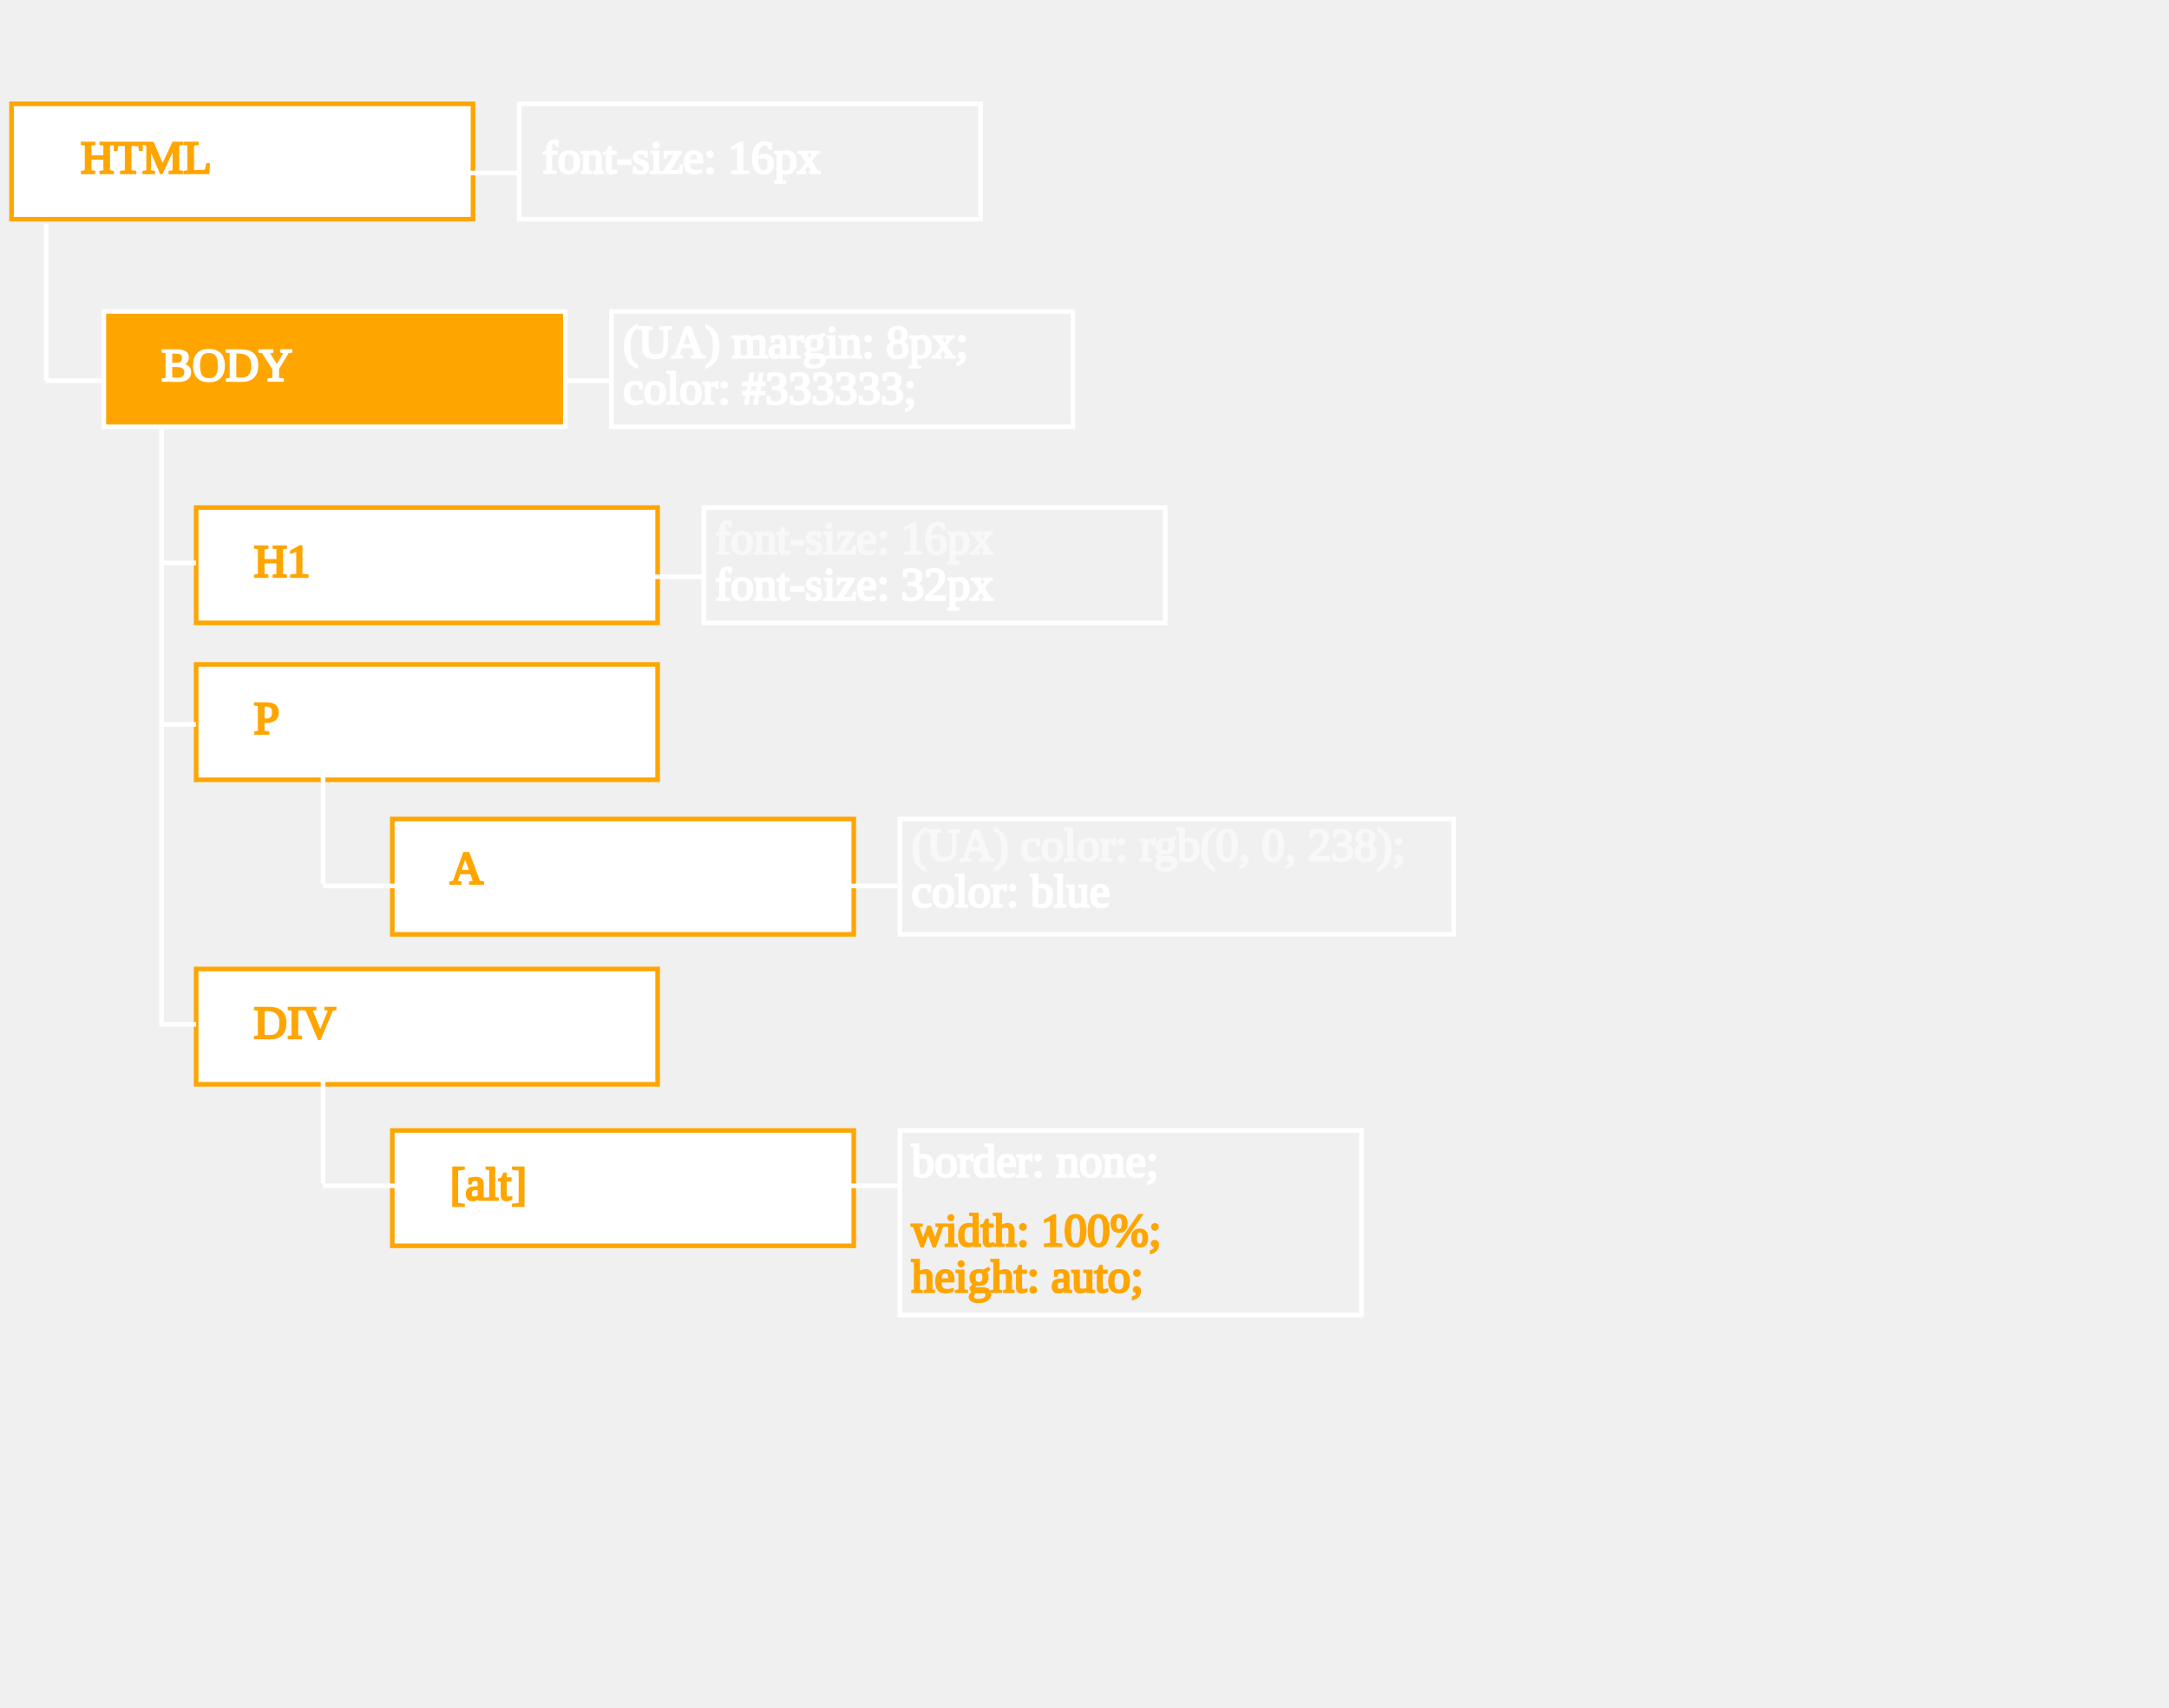
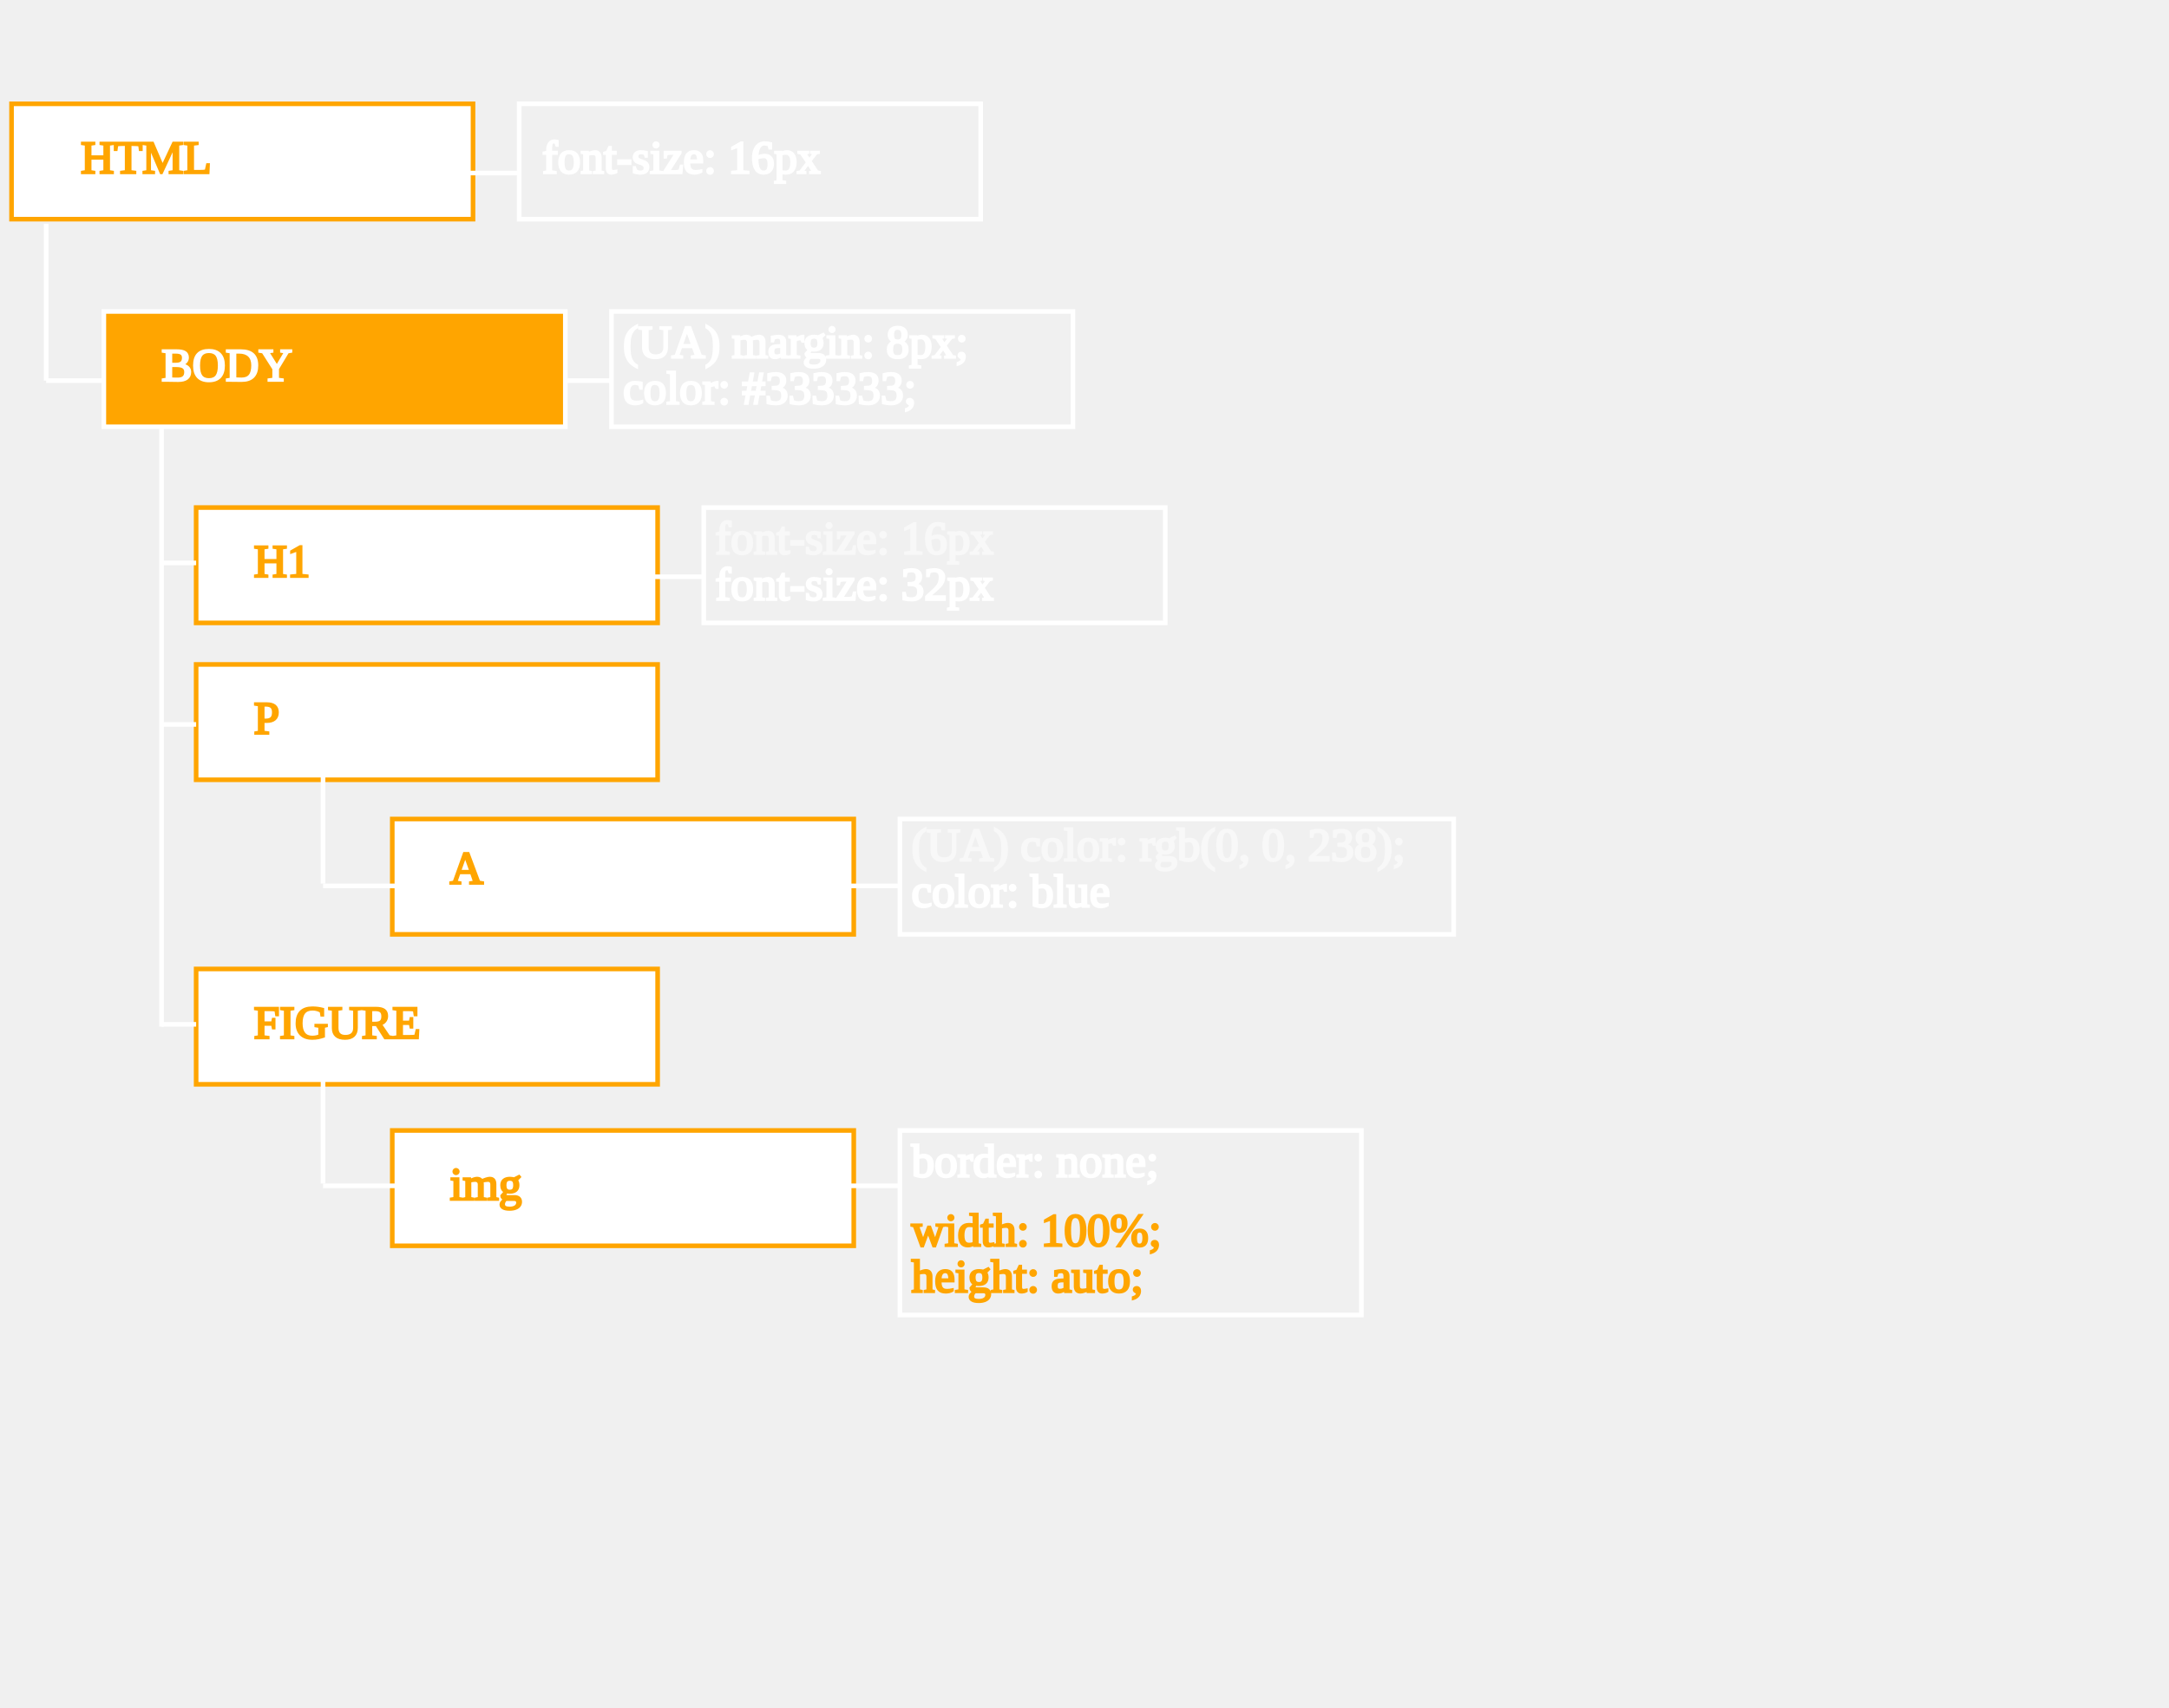
<svg xmlns="http://www.w3.org/2000/svg" width="940" height="740">
  <style>
	text {
		stroke: orange;
		fill: orange;
		opacity: 1;
		font-size: 20px
	}
	.heading + text,
	.subnode + text,
	.subnode + text + text {
		stroke: white;
		fill: white;
	}
	[d] {
		stroke-width: 2px;
		stroke: orange;
		fill: white;
	}
	.lines [d] {
		stroke: white;
	}
	.heading {
		fill: orange;
		stroke: white;
	}
	.empty {
		stroke: white;
	}
	.subnode {
		fill: none;
		stroke: white;
	}
	</style>
  <path d="M5 45h200v50H5v-49z" />
  <text x="35" y="75">HTML</text>
  <path d="M225 45h200v50H225v-49z" class="subnode" />
  <text x="235" y="75">font-size: 16px</text>
  <g id="body">
    <path d="M45 135h200v50H45v-49z" class="heading" />
    <text x="70" y="165">BODY</text>
    <path d="M265 135h200v50H265v-49z" class="subnode" />
    <text x="270" y="155">(UA) margin: 8px;</text>
    <text x="270" y="175">color: #333333;</text>
    <path d="M85 220h200v50H85v-49z" />
    <text x="110" y="250">H1</text>
    <path d="M305 220h200v50H305v-49z" class="subnode" />
    <text x="310" y="240" style="opacity: 0.5">font-size: 16px</text>
    <text x="310" y="260">font-size: 32px</text>
    <path d="M85 288h200v50H85v-49z" />
    <text x="110" y="318">P</text>
    <path d="M170 355h200v50H170v-49z" />
    <text x="195" y="383">A</text>
    <path d="M390 355h240v50H390v-49z" class="subnode" />
    <text x="395" y="373" style="opacity: 0.5">(UA) color: rgb(0, 0, 238);</text>
    <text x="395" y="393">color: blue</text>
    <path d="M85 420h200v50H85v-49z" />
-     <text x="110" y="450">DIV</text>
+     <text x="110" y="450">FIGURE</text>
    <path d="M170 490h200v50H170v-49z" />
-     <text x="195" y="520">[alt]</text>
+     <text x="195" y="520">img</text>
    <path d="M390 490h200v80H390v-49z" class="subnode" />
    <text x="395" y="510">border: none;</text>
    <text x="395" y="520" />
    <text x="395" y="540">width: 100%;</text>
    <text x="395" y="560">height: auto;</text>
    <g class="lines">
      <path d="M200 75H225" />
      <path d="M20 165H45" />
      <path d="M245 165H265" />
      <path d="M85 244H70" />
      <path d="M305 250H280" />
      <path d="M85 314H70" />
      <path d="M175 384H140" />
      <path d="M390 384H340" />
      <path d="M85 444H70" />
      <path d="M175 514H140" />
      <path d="M390 514H340" />
      <path d="M20 165l-0-68" />
      <path d="M70 445l-0-260" />
      <path d="M140 383l-0-50" />
      <path d="M140 513l-0-50" />
    </g>
  </g>
</svg>
